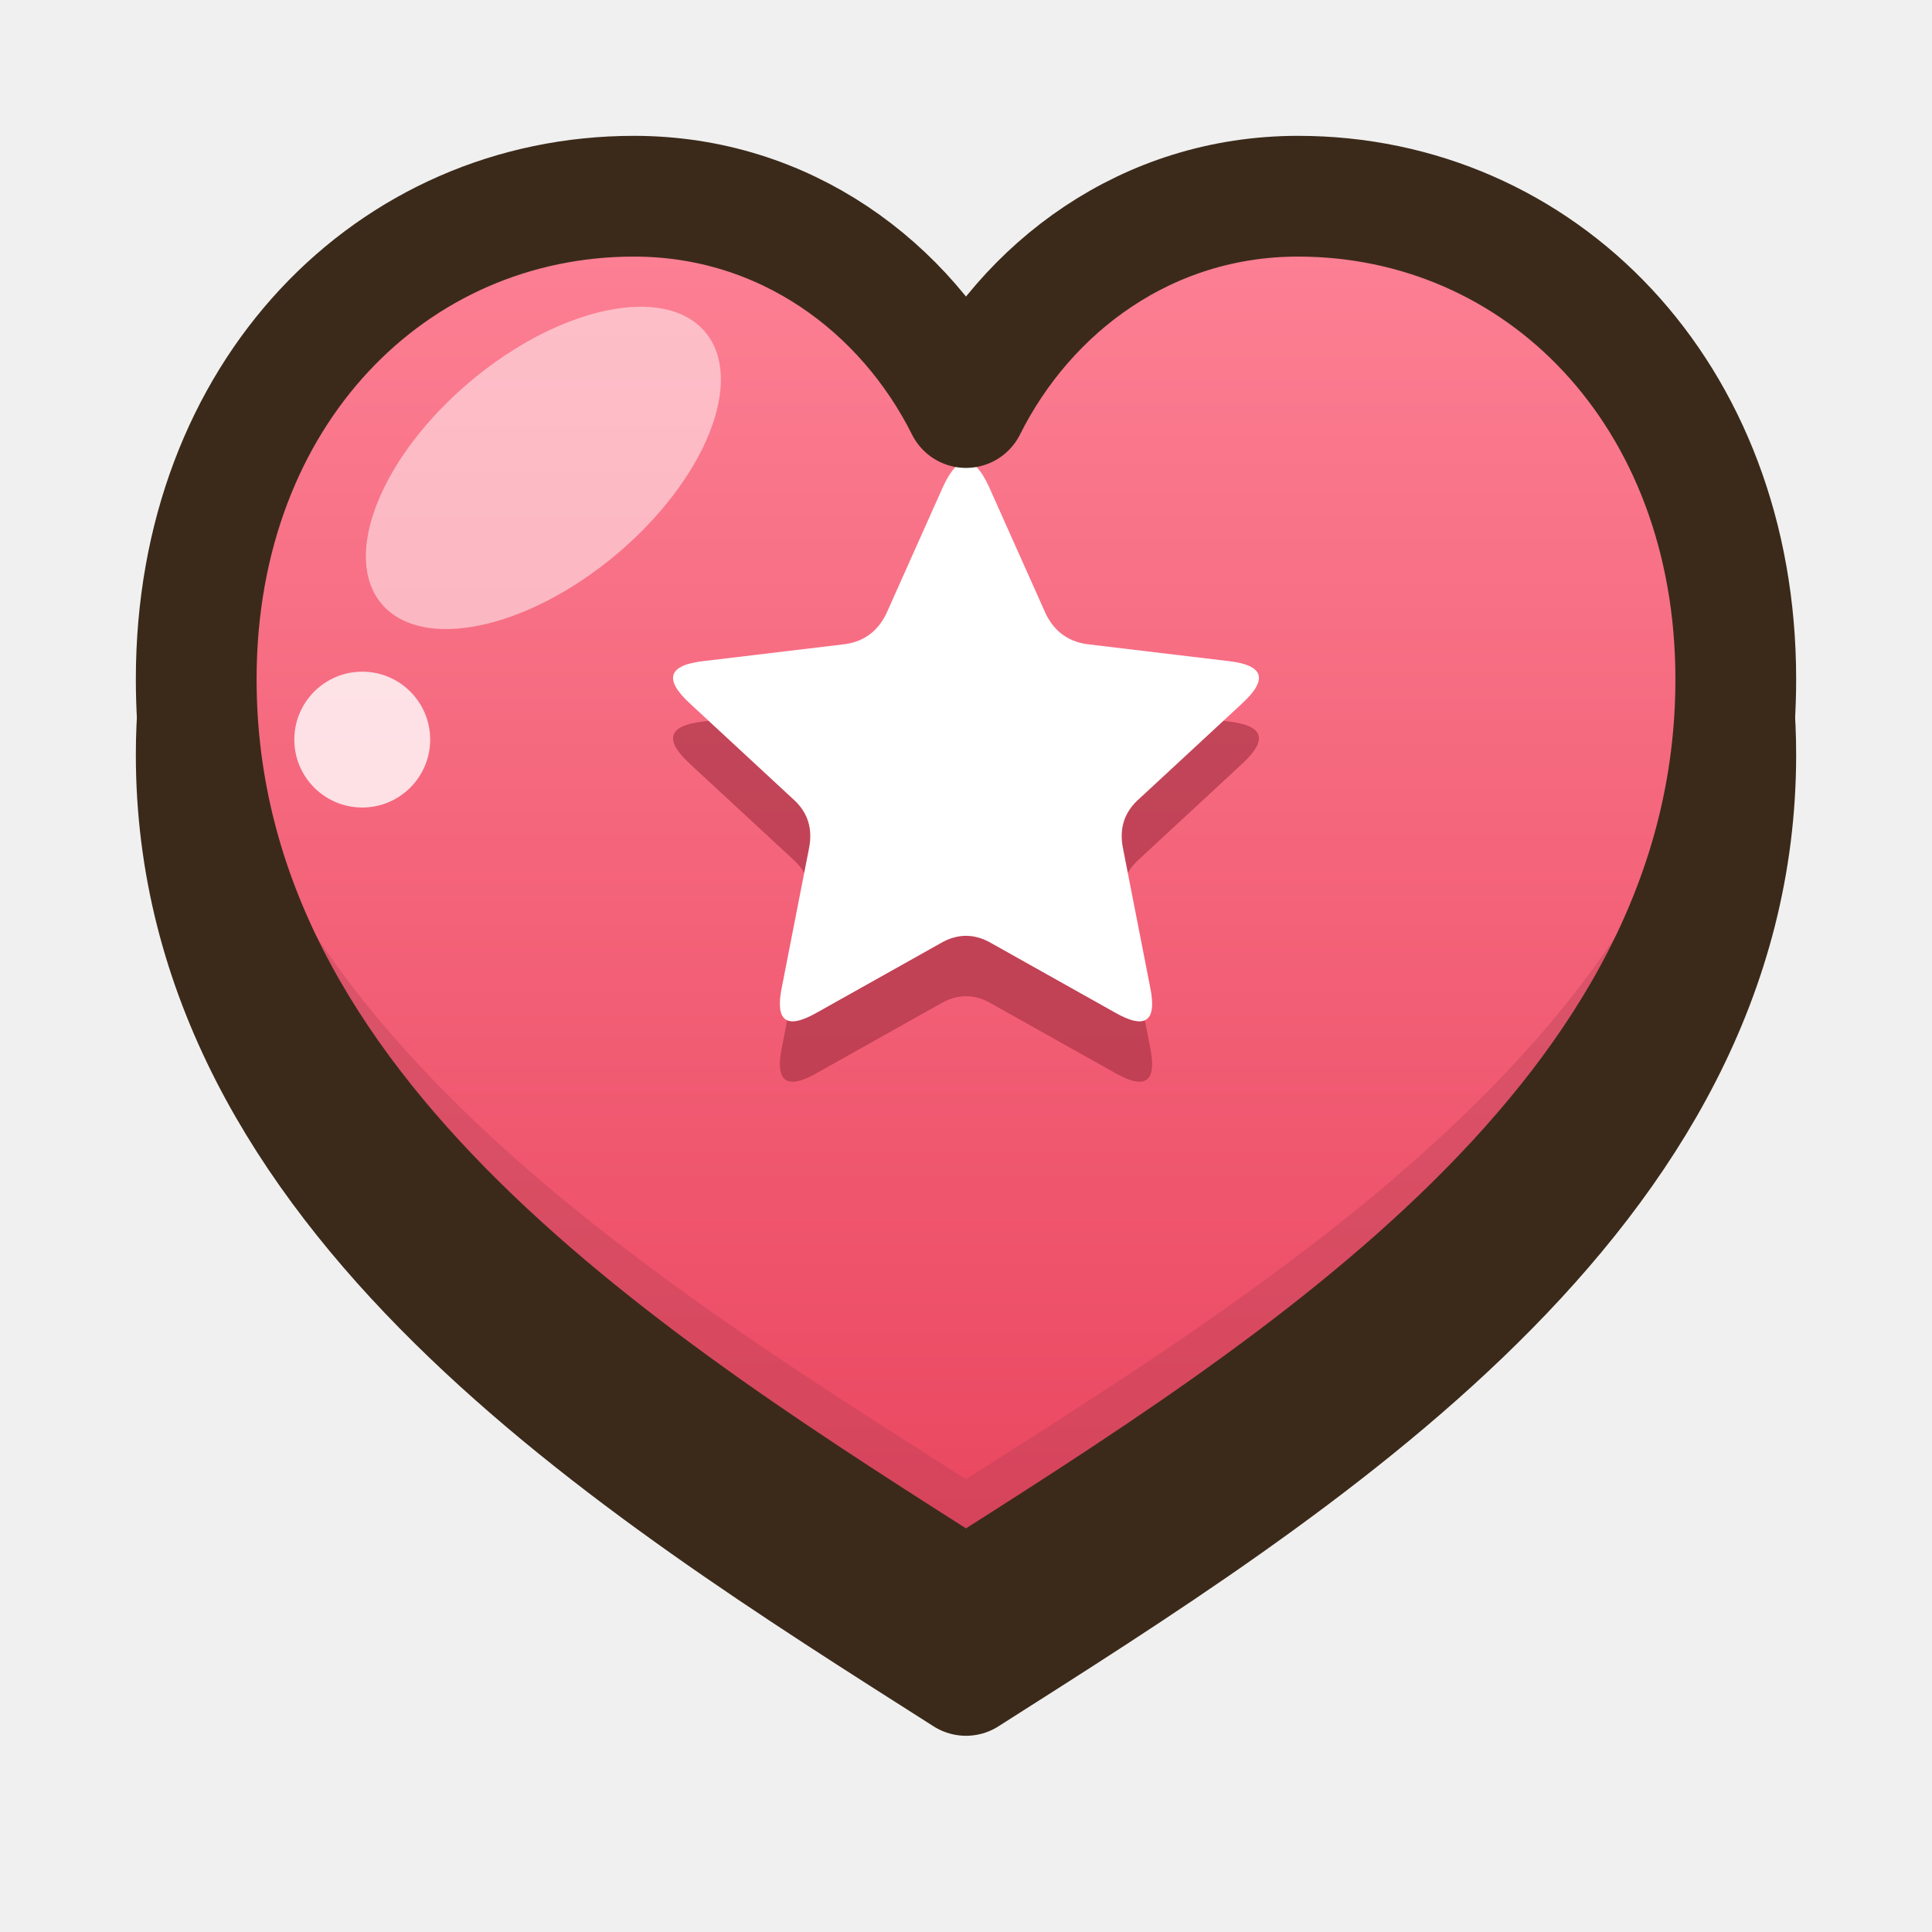
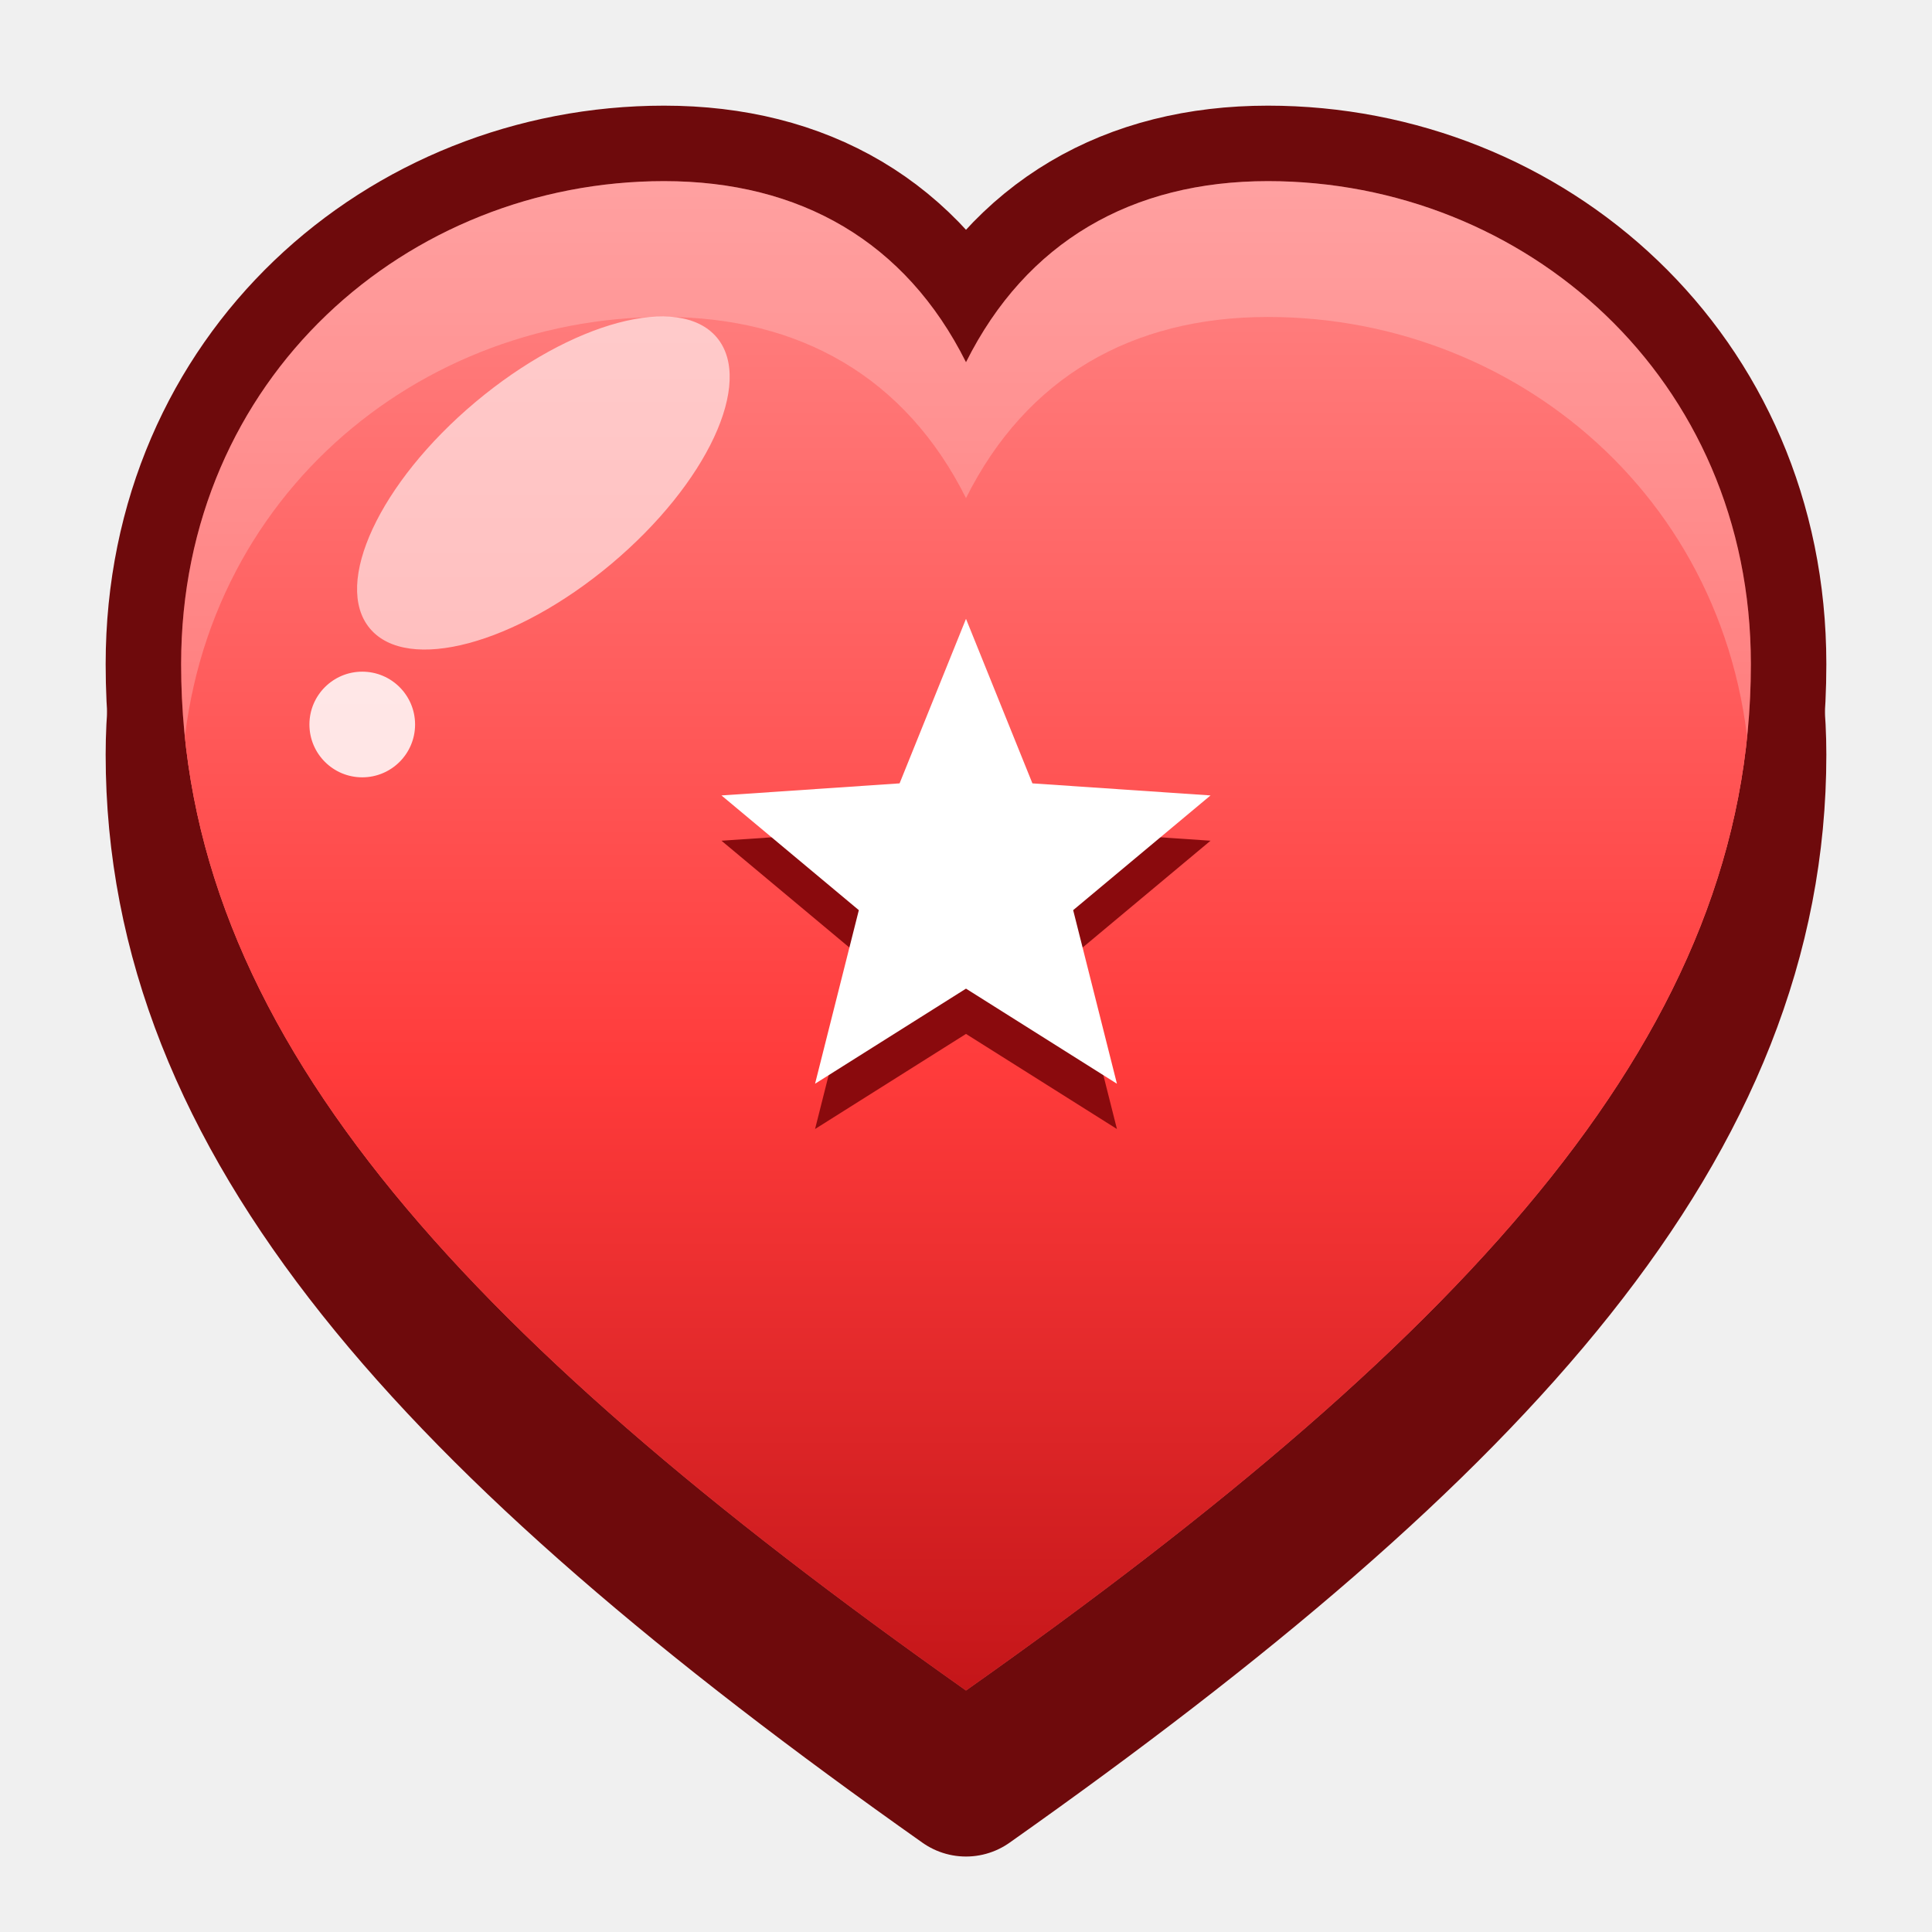
<svg xmlns="http://www.w3.org/2000/svg" viewBox="0 0 128 128" width="128" height="128">
  <defs>
-     <linearGradient id="g" x1="0" y1="0" x2="0" y2="1">
-       <stop offset="0" stop-color="#FF879A" />
-       <stop offset="1" stop-color="#EB4962" />
+     <g id="s3">
+       <path d="M64 112C30 88 12 68 12 44C12 25 27 12 44 12C53 12 60 16 64 24C68 16 75 12 84 12C101 12 116 25 116 44C116 68 98 88 64 112Z" />
+     </g>
+     <path id="p4" d="M64 112C30 88 12 68 12 44C12 25 27 12 44 12C53 12 60 16 64 24C68 16 75 12 84 12C101 12 116 25 116 44C116 68 98 88 64 112Z" />
+     <clipPath id="cp4">
+       <use href="#p4" />
+     </clipPath>
+     <linearGradient id="gp4" x1="0" y1="0" x2="0" y2="1">
+       <stop offset="0" stop-color="#FF7B7B" />
+       <stop offset="0.5" stop-color="#FF3B3B" />
+       <stop offset="1" stop-color="#B80E12" />
    </linearGradient>
-     <path id="s" d="M64 106C42 92 13 74 13 45C13 26 26 13 42 13C52 13 60 19 64 27C68 19 76 13 86 13C102 13 115 26 115 45C115 74 86 92 64 106Z" />
-     <clipPath id="c">
-       <use href="#s" />
-     </clipPath>
-     <path id="t" d="M62.5 32.2Q64 29 65.5 32.2L69.3 40.7Q70.2 42.5 72.2 42.7L81.4 43.8Q84.9 44.2 82.3 46.6L75.5 52.9Q74 54.2 74.4 56.2L76.2 65.4Q76.9 68.8 73.9 67.1L65.7 62.5Q64 61.5 62.3 62.5L54.1 67.1Q51.1 68.8 51.8 65.4L53.6 56.2Q54 54.2 52.5 52.9L45.7 46.6Q43.1 44.2 46.6 43.8L55.8 42.7Q57.8 42.5 58.7 40.7Z" />
  </defs>
-   <use href="#s" transform="translate(0 5)" fill="#3B2A1A" stroke="#3B2A1A" stroke-width="8" stroke-linejoin="round" />
-   <use href="#s" fill="url(#g)" />
-   <g clip-path="url(#c)">
-     <use href="#s" fill="#AD3648" fill-opacity=".35" />
-     <use href="#s" y="-8" fill="url(#g)" />
+   <use href="#s3" fill="#6E0A0C" stroke="#6E0A0C" stroke-width="10" stroke-linejoin="round" stroke-linecap="round" transform="translate(0 6)" />
+   <use href="#s3" fill="#6E0A0C" stroke="#6E0A0C" stroke-width="10" stroke-linejoin="round" stroke-linecap="round" />
+   <use href="#p4" fill="url(#gp4)" />
+   <g clip-path="url(#cp4)">
+     <use href="#p4" fill="#FFFFFF" fill-opacity="0.28" />
+     <use href="#p4" fill="url(#gp4)" transform="translate(0 9)" />
  </g>
-   <use href="#t" transform="translate(0 4)" fill="#AD3648" fill-opacity=".7" />
-   <use href="#t" fill="#FFFFFF" />
-   <ellipse cx="36" cy="31" rx="14" ry="7.5" transform="rotate(-40 36 31)" fill="#FFFFFF" fill-opacity=".5" />
-   <circle cx="24" cy="49" r="4.5" fill="#FFFFFF" fill-opacity=".8" />
-   <use href="#s" fill="none" stroke="#3B2A1A" stroke-width="8" stroke-linejoin="round" />
+   <path d="M64 41L68.4 51.9L80.2 52.7L71.1 60.3L74 71.8L64 65.5L54 71.8L56.9 60.3L47.8 52.7L59.6 51.9Z" fill="#8A0A0D" transform="translate(0 3)" />
+   <path d="M64 41L68.4 51.9L80.2 52.7L71.1 60.3L74 71.8L64 65.5L54 71.8L56.9 60.3L47.8 52.7L59.6 51.9Z" fill="#FFFFFF" />
+   <ellipse cx="36" cy="32" rx="15" ry="7" transform="rotate(-40 36 32)" fill="#FFFFFF" fill-opacity="0.6" />
+   <circle cx="24" cy="48" r="3.5" fill="#FFFFFF" fill-opacity="0.85" />
</svg>
